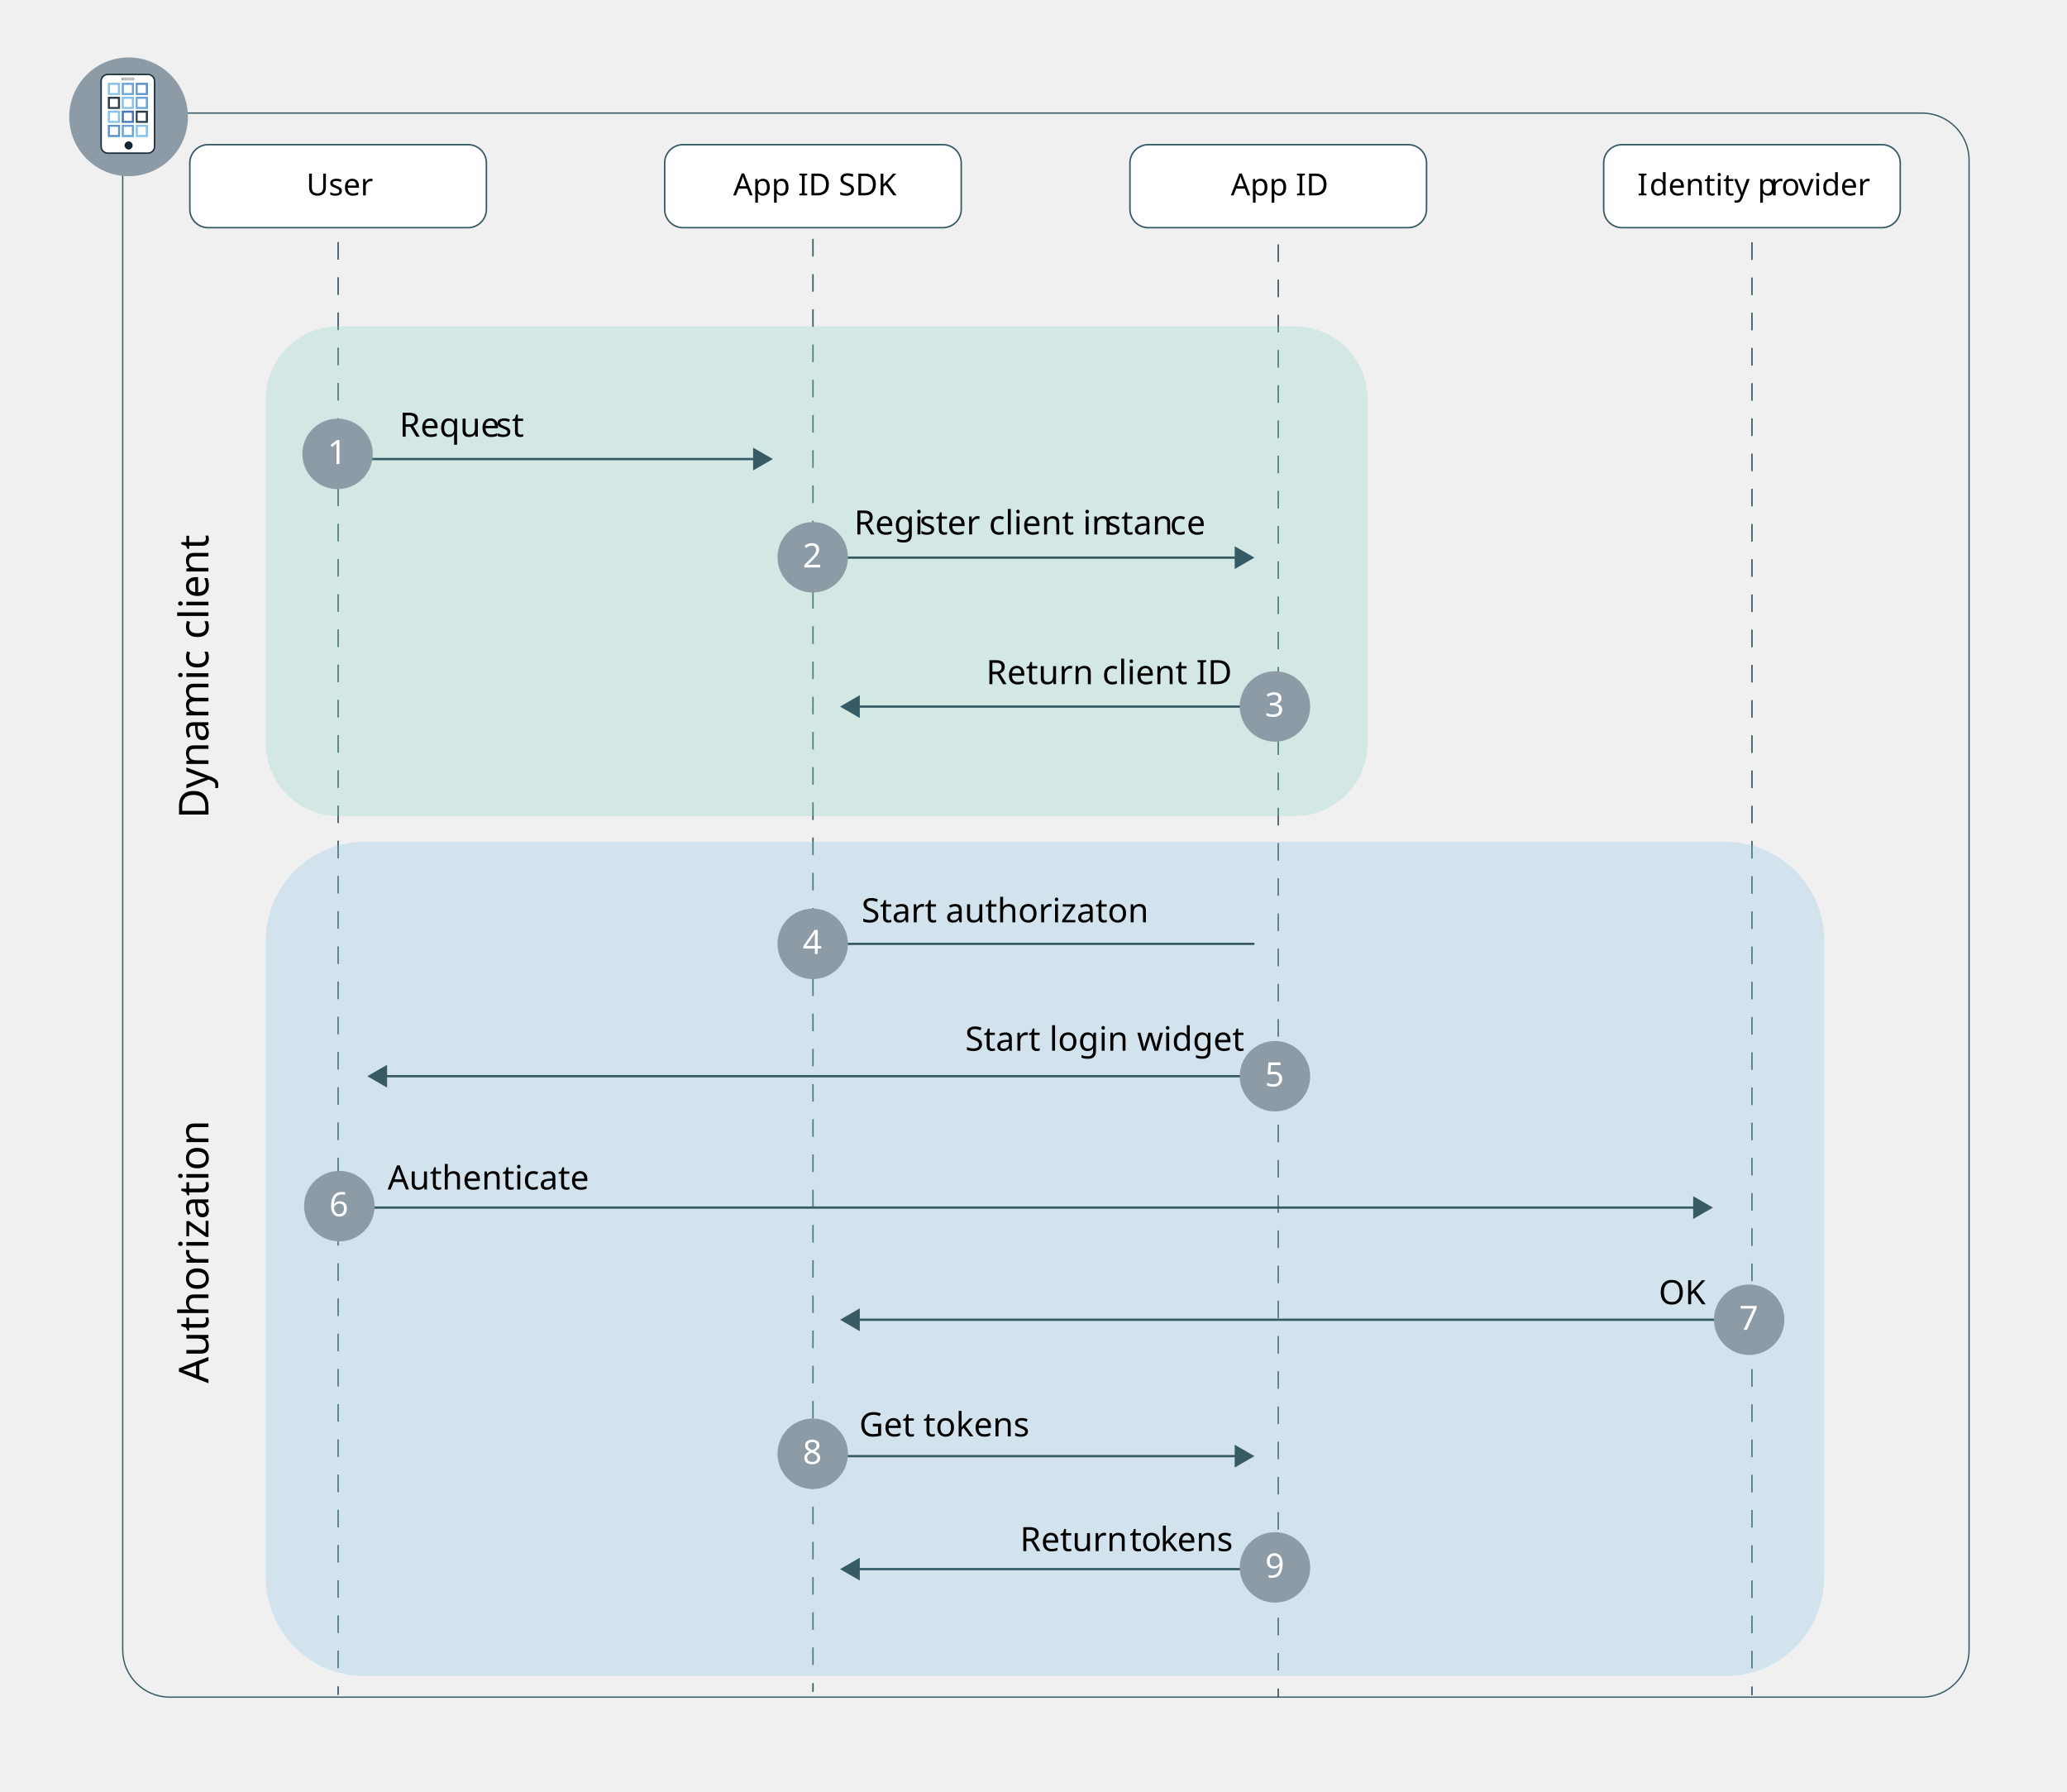
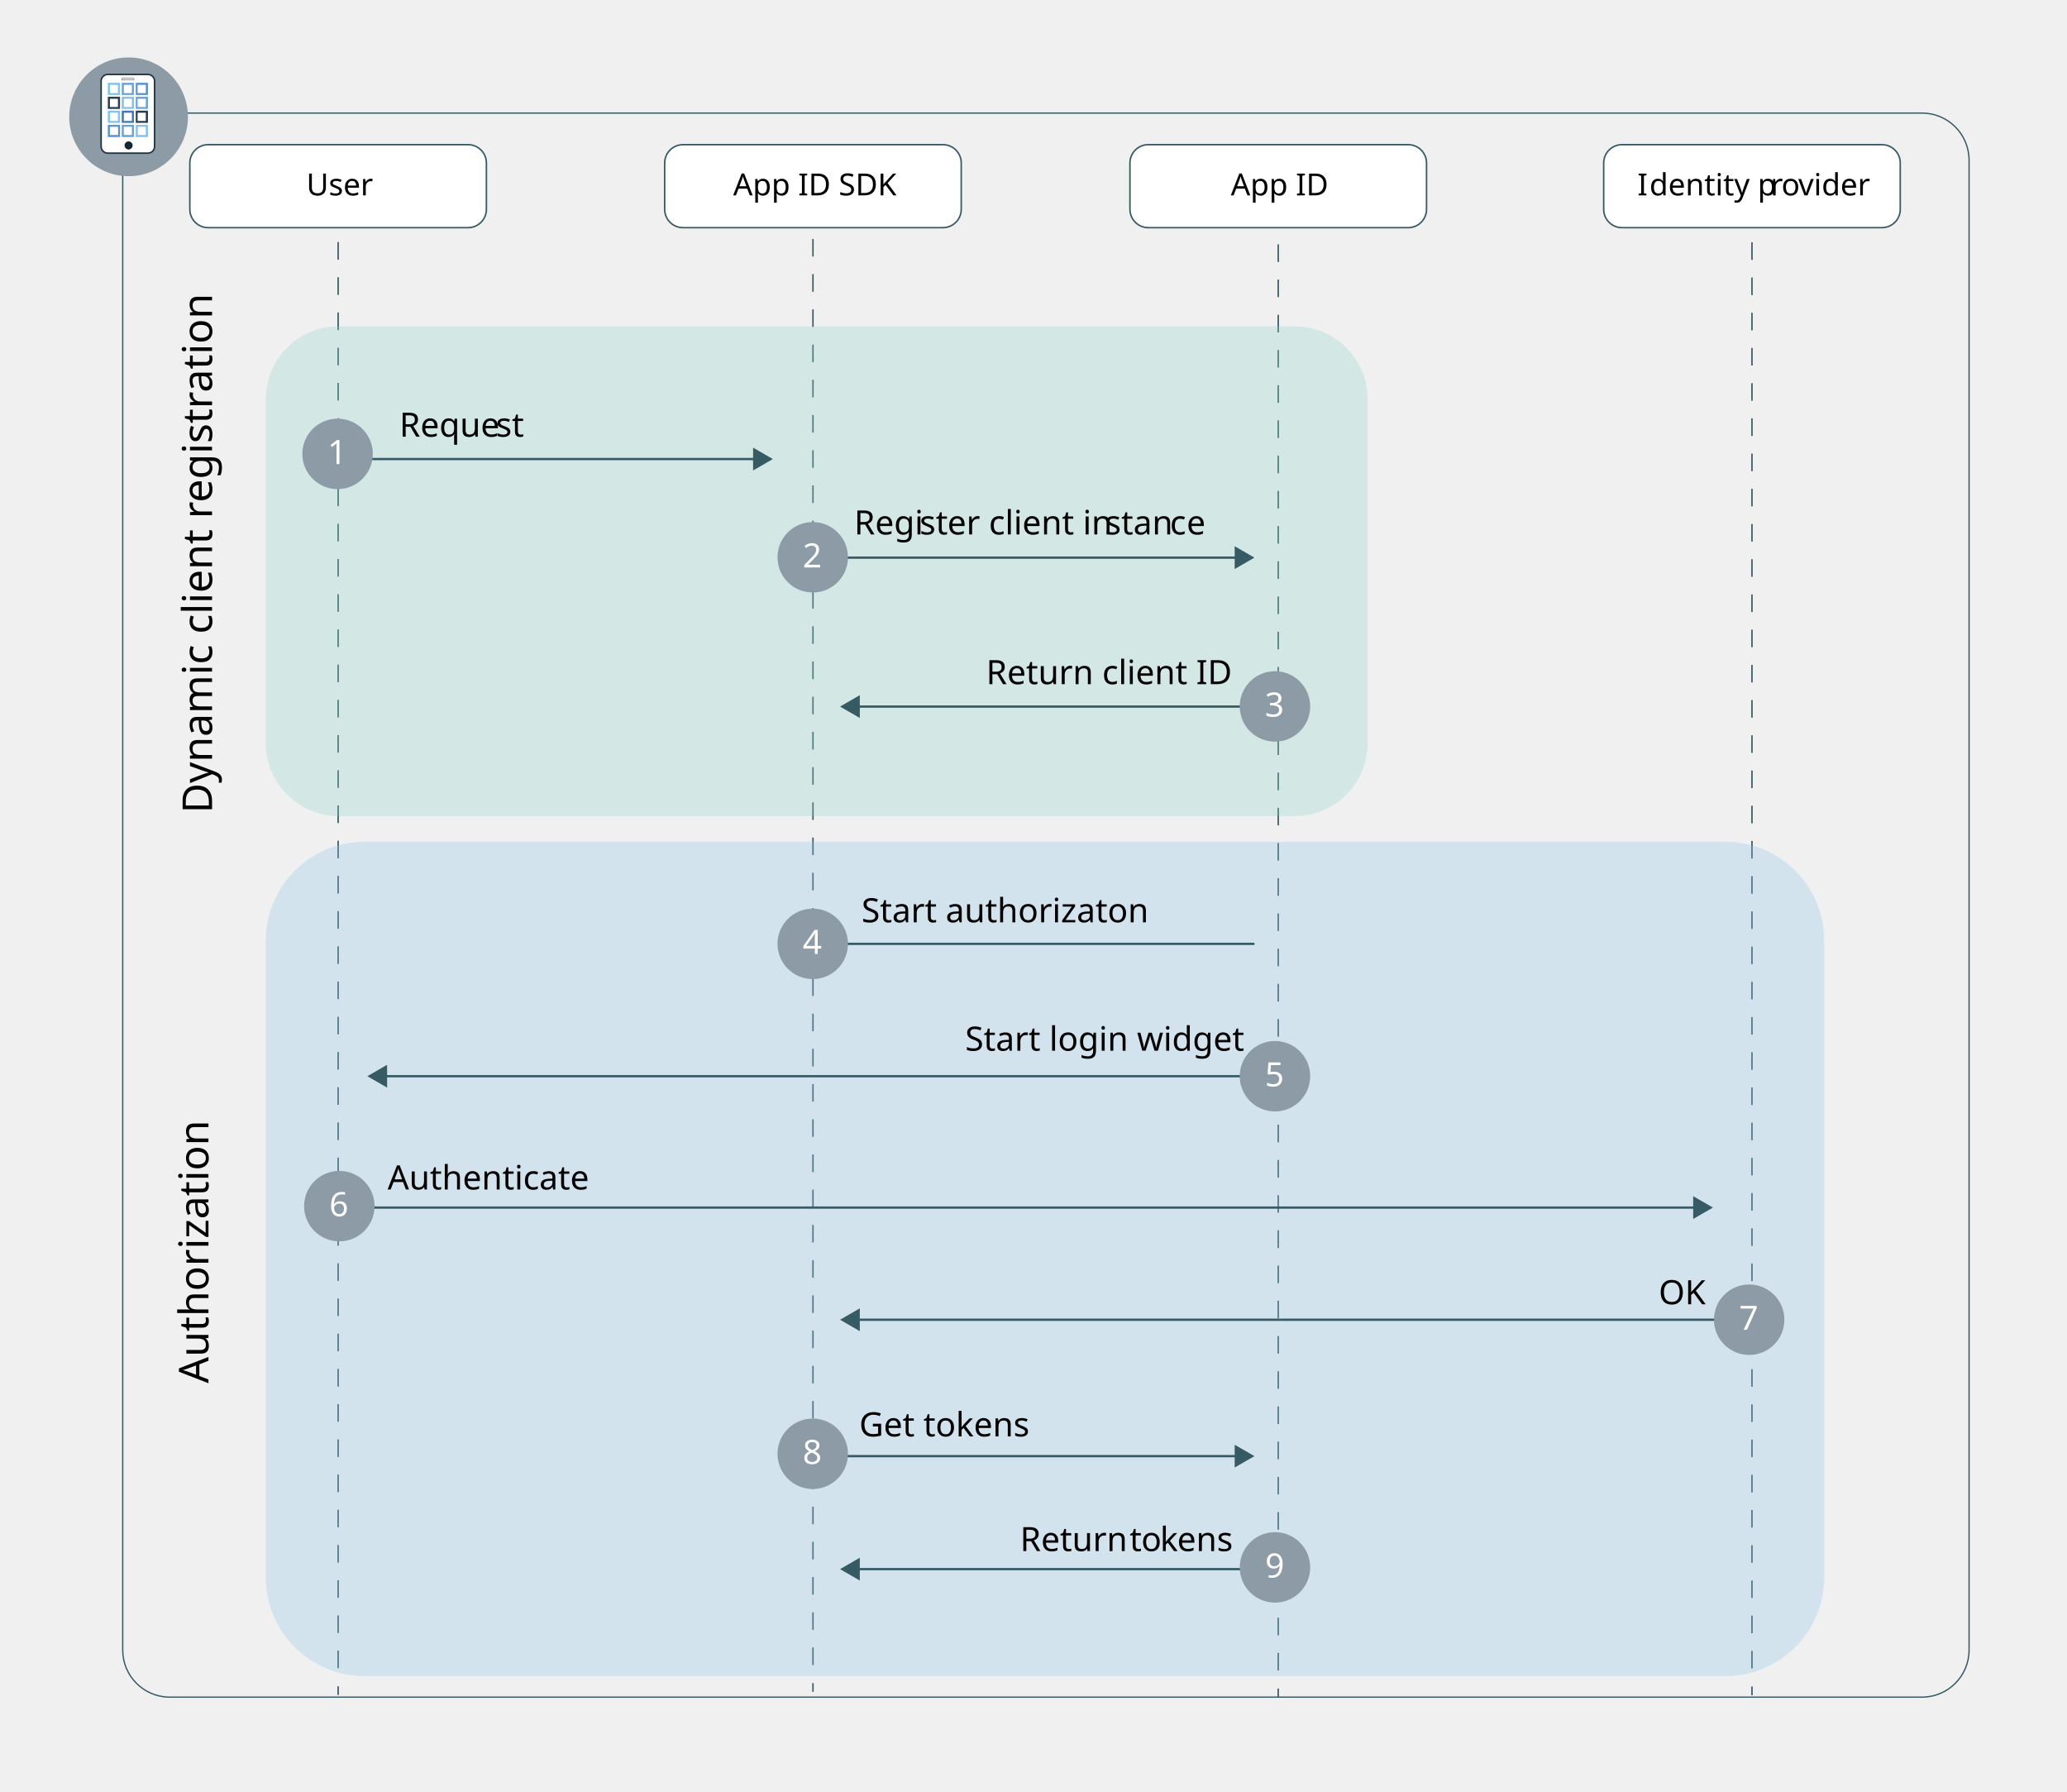
<svg xmlns="http://www.w3.org/2000/svg" width="1355px" height="1174px" viewBox="0 0 1355 1174" version="1.1">
  <defs />
  <g id="Page-1" stroke="none" stroke-width="1" fill="none" fill-rule="evenodd">
    <g id="mobile_flow-01" transform="translate(45, 37)">
      <g id="668c9af9-707f-4823-9dc6-15319ea9ea42" transform="translate(35, 37)" stroke="#365B65">
        <rect id="7cbd6e0e-e8f7-4f89-8835-5e7ac84f91f1" stroke-width="0.85" transform="translate(605.62, 519.225) rotate(180) translate(-605.62, -519.225) " x="0.44" y="0.11" width="1210.36" height="1038.23" rx="30.86" />
        <path d="M141.65,67.4 L141.65,73.11" id="Shape" stroke-width="0.95" />
        <path d="M141.65,84.65 L141.65,1025.45" id="Shape" stroke-width="0.95" stroke-dasharray="11.54" />
        <path d="M141.65,1031.22 L141.65,1036.93" id="Shape" stroke-width="0.95" />
        <path d="M452.93,65.34 L452.93,71.05" id="Shape" stroke-width="0.95" />
        <path d="M452.93,82.59 L452.93,1023.39" id="Shape" stroke-width="0.95" stroke-dasharray="11.54" />
        <path d="M452.93,1029.16 L452.93,1034.87" id="Shape" stroke-width="0.95" />
        <rect id="12e58f01-c98f-4c1f-9b9a-8319577d1dfa" fill="#FFFFFF" fill-rule="nonzero" transform="translate(452.925, 48.015) rotate(180) translate(-452.925, -48.015) " x="355.72" y="20.82" width="194.41" height="54.39" rx="12" />
        <rect id="d6cbcf44-d7f4-48b5-98dd-1726d2fbd87c" fill="#FFFFFF" fill-rule="nonzero" transform="translate(141.645, 48.015) rotate(180) translate(-141.645, -48.015) " x="44.44" y="20.82" width="194.41" height="54.39" rx="12" />
        <path d="M757.93,68.91 L757.93,74.61" id="Shape" stroke-width="0.95" />
        <path d="M757.93,86.16 L757.93,1026.95" id="Shape" stroke-width="0.95" stroke-dasharray="11.54" />
        <path d="M757.93,1032.72 L757.93,1038.43" id="Shape" stroke-width="0.95" />
        <rect id="68597ed5-de68-461c-9cc7-1f97b8f2d1be" fill="#FFFFFF" fill-rule="nonzero" transform="translate(757.935, 48.015) rotate(180) translate(-757.935, -48.015) " x="660.73" y="20.82" width="194.41" height="54.39" rx="12" />
        <path d="M1068.49,67.56 L1068.49,73.26" id="Shape" stroke-width="0.95" />
        <path d="M1068.49,84.8 L1068.49,1025.6" id="Shape" stroke-width="0.95" stroke-dasharray="11.54" />
        <path d="M1068.49,1031.37 L1068.49,1037.08" id="Shape" stroke-width="0.95" />
        <rect id="2edf4251-36d3-4812-a29a-34bec4565abf" fill="#FFFFFF" fill-rule="nonzero" transform="translate(1068.485, 48.015) rotate(180) translate(-1068.485, -48.015) " x="971.28" y="20.82" width="194.41" height="54.39" rx="12" />
      </g>
      <g id="efe3ec51-510f-49b3-ada9-f08eebc85e81">
        <rect id="f80dd1b3-8e3e-42fa-978f-aaebe1653991" fill="#87C3EB" fill-rule="nonzero" opacity="0.28" transform="translate(640.04, 788.16) rotate(180) translate(-640.04, -788.16) " x="129.24" y="514.75" width="1021.6" height="546.82" rx="64.75" />
        <rect id="cef597fb-1758-4963-b778-4520a30211f5" fill="#87D0C8" fill-rule="nonzero" opacity="0.28" transform="translate(490.375, 337.37) rotate(180) translate(-490.375, -337.37) " x="129.23" y="176.89" width="722.29" height="320.96" rx="47.73" />
        <circle id="Oval" fill="#8C9BA5" fill-rule="nonzero" cx="39.3" cy="39.57" r="38.91" />
        <rect id="Rectangle-path" stroke="#20343E" fill="#FFFFFF" fill-rule="nonzero" x="21.29" y="11.79" width="35.05" height="51.59" rx="4.39" />
        <circle id="Oval" stroke="#10212D" fill="#152935" fill-rule="nonzero" cx="39.3" cy="58.33" r="2.14" />
        <path d="M32.31,18.63 L32.31,24 L27.06,24 L27.06,18.63 L32.31,18.63 Z M33.68,17.26 L25.68,17.26 L25.68,25.26 L33.68,25.26 L33.68,17.26 Z" id="003b23e5-b5af-4cca-a321-42f89029acfc" fill="#86C2EA" fill-rule="nonzero" />
        <path d="M41.44,18.63 L41.44,24 L36.19,24 L36.19,18.63 L41.44,18.63 Z M42.81,17.26 L34.81,17.26 L34.81,25.26 L42.81,25.26 L42.81,17.26 Z" id="38fb89c6-a3c8-4315-a6b8-96e287d23e32" fill="#6AA4D8" fill-rule="nonzero" />
        <path d="M50.57,18.63 L50.57,24 L45.21,24 L45.21,18.63 L50.57,18.63 Z M51.94,17.26 L44,17.26 L44,25.26 L52,25.26 L52,17.26 L51.94,17.26 Z" id="0b437e7d-5780-4bc7-9989-ae4a0533c98d" fill="#5E92CD" fill-rule="nonzero" />
        <path d="M32.31,27.76 L32.31,33.13 L27.06,33.13 L27.06,27.76 L32.31,27.76 Z M33.68,26.39 L25.68,26.39 L25.68,34.39 L33.68,34.39 L33.68,26.39 Z" id="2a066c4e-fbee-4695-801b-cd36db37c52a" fill="#2D3F49" fill-rule="nonzero" />
        <path d="M41.44,27.76 L41.44,33.13 L36.19,33.13 L36.19,27.76 L41.44,27.76 Z M42.81,26.39 L34.81,26.39 L34.81,34.39 L42.81,34.39 L42.81,26.39 Z" id="e07abeee-7abb-4d29-9ba2-b65f6898c8f0" fill="#86C2EA" fill-rule="nonzero" />
        <path d="M50.57,27.76 L50.57,33.13 L45.21,33.13 L45.21,27.76 L50.57,27.76 Z M51.94,26.39 L44,26.39 L44,34.39 L52,34.39 L52,26.39 L51.94,26.39 Z" id="793d32be-50a2-4753-a9de-8f4e5e99da47" fill="#6AA4D8" fill-rule="nonzero" />
        <path d="M32.31,36.89 L32.31,42.26 L27.06,42.26 L27.06,36.89 L32.31,36.89 Z M33.68,35.52 L25.68,35.52 L25.68,43.52 L33.68,43.52 L33.68,35.52 Z" id="2f0f5a12-6a55-4e11-8e64-5801cdb652cc" fill="#86C2EA" fill-rule="nonzero" />
        <path d="M41.44,36.89 L41.44,42.26 L36.19,42.26 L36.19,36.89 L41.44,36.89 Z M42.81,35.52 L34.81,35.52 L34.81,43.52 L42.81,43.52 L42.81,35.52 Z" id="60cdf7ec-aa9c-4ad2-8425-ca4244d16634" fill="#4278BB" fill-rule="nonzero" />
        <path d="M50.57,36.89 L50.57,42.26 L45.21,42.26 L45.21,36.89 L50.57,36.89 Z M51.94,35.52 L44,35.52 L44,43.52 L52,43.52 L52,35.52 L51.94,35.52 Z" id="437c2684-8f8c-44a2-8261-0203b3b61f90" fill="#2D3F49" fill-rule="nonzero" />
        <path d="M45.32,51.46 L45.32,46.09 L50.57,46.09 L50.57,51.46 L45.32,51.46 Z M44,52.83 L52,52.83 L52,44.83 L44,44.83 L44,52.83 Z" id="069a7cda-8ee6-4f40-b9ee-e7b92804862b" fill="#86C2EA" fill-rule="nonzero" />
        <path d="M36.19,51.46 L36.19,46.09 L41.44,46.09 L41.44,51.46 L36.19,51.46 Z M34.82,52.83 L42.82,52.83 L42.82,44.83 L34.82,44.83 L34.82,52.83 Z" id="fff55f06-b7a0-45a3-a8a6-db38a4f592d9" fill="#6AA4D8" fill-rule="nonzero" />
        <path d="M27.06,51.46 L27.06,46.09 L32.42,46.09 L32.42,51.46 L27.06,51.46 Z M25.69,52.83 L33.69,52.83 L33.69,44.83 L25.69,44.83 L25.69,52.83 Z" id="9cb2c693-aaf2-4212-bfc2-1bcac5587960" fill="#5E92CD" fill-rule="nonzero" />
        <rect id="Rectangle-path" stroke="#231F20" stroke-width="0.25" x="34.82" y="14.37" width="7.99" height="1" rx="0.21" />
        <path d="M178.91,263.87 L450.86,263.87" id="Shape" stroke="#365B65" stroke-width="1.5" />
        <polygon id="Shape" fill="#365B65" fill-rule="nonzero" points="448.68 271.35 461.63 263.87 448.68 256.39" />
        <circle id="Oval" fill="#8C9BA5" fill-rule="nonzero" cx="176.3" cy="260.49" r="23.09" />
        <text id="1" fill="#FFFFFF" font-family="IBMPlexSans, IBM Plex Sans" font-size="22" font-weight="normal">
          <tspan x="169.7" y="267.13">1</tspan>
        </text>
        <path d="M490.58,328.49 L766.57,328.49" id="Shape" stroke="#365B65" stroke-width="1.5" />
        <polygon id="Shape" fill="#365B65" fill-rule="nonzero" points="764.38 335.96 777.33 328.49 764.38 321.01" />
        <circle id="Oval" fill="#8C9BA5" fill-rule="nonzero" cx="487.78" cy="328.26" r="23.09" />
        <text id="2" fill="#FFFFFF" font-family="IBMPlexSans, IBM Plex Sans" font-size="22" font-weight="normal">
          <tspan x="481.18" y="334.91">2</tspan>
        </text>
        <path d="M793.04,426.11 L516.45,426.11" id="Shape" stroke="#365B65" stroke-width="1.5" />
        <polygon id="Shape" fill="#365B65" fill-rule="nonzero" points="518.64 418.63 505.69 426.11 518.64 433.59" />
        <circle id="Oval" fill="#8C9BA5" fill-rule="nonzero" cx="790.79" cy="426.01" r="23.09" />
        <text id="3" fill="#FFFFFF" font-family="IBMPlexSans, IBM Plex Sans" font-size="22" font-weight="normal">
          <tspan x="784.19" y="432.66">3</tspan>
        </text>
        <path d="M491.22,581.63 L777.33,581.63" id="Shape" stroke="#365B65" stroke-width="1.5" />
        <circle id="Oval" fill="#8C9BA5" fill-rule="nonzero" cx="487.78" cy="581.62" r="23.09" />
        <text id="4" fill="#FFFFFF" font-family="IBMPlexSans, IBM Plex Sans" font-size="22" font-weight="normal">
          <tspan x="481.18" y="588.26">4</tspan>
        </text>
        <path d="M787.44,668.37 L206.57,668.37" id="Shape" stroke="#365B65" stroke-width="1.5" />
        <polygon id="Shape" fill="#365B65" fill-rule="nonzero" points="208.76 660.89 195.81 668.37 208.76 675.85" />
        <circle id="Oval" fill="#8C9BA5" fill-rule="nonzero" cx="790.79" cy="668.38" r="23.09" />
        <text id="5" fill="#FFFFFF" font-family="IBMPlexSans, IBM Plex Sans" font-size="22" font-weight="normal">
          <tspan x="784.19" y="675.03">5</tspan>
        </text>
        <path d="M174.13,754.47 L1067.13,754.47" id="Shape" stroke="#365B65" stroke-width="1.5" />
        <polygon id="Shape" fill="#365B65" fill-rule="nonzero" points="1064.94 761.95 1077.89 754.47 1064.94 746.99" />
        <circle id="Oval" fill="#8C9BA5" fill-rule="nonzero" cx="177.44" cy="753.52" r="23.09" />
        <text id="6" fill="#FFFFFF" font-family="IBMPlexSans, IBM Plex Sans" font-size="22" font-weight="normal">
          <tspan x="170.84" y="760.16">6</tspan>
        </text>
        <path d="M1100.65,827.99 L516.45,827.99" id="Shape" stroke="#365B65" stroke-width="1.5" />
        <polygon id="Shape" fill="#365B65" fill-rule="nonzero" points="518.64 820.51 505.69 827.99 518.64 835.47" />
        <circle id="Oval" fill="#8C9BA5" fill-rule="nonzero" cx="1101.65" cy="827.97" r="23.09" />
        <text id="7" fill="#FFFFFF" font-family="IBMPlexSans, IBM Plex Sans" font-size="22" font-weight="normal">
          <tspan x="1095.05" y="834.62">7</tspan>
        </text>
        <path d="M495.21,917.38 L766.57,917.38" id="Shape" stroke="#365B65" stroke-width="1.5" />
        <polygon id="Shape" fill="#365B65" fill-rule="nonzero" points="764.38 924.86 777.33 917.38 764.38 909.9" />
        <circle id="Oval" fill="#8C9BA5" fill-rule="nonzero" cx="487.78" cy="915.84" r="23.09" />
        <text id="8" fill="#FFFFFF" font-family="IBMPlexSans, IBM Plex Sans" font-size="22" font-weight="normal">
          <tspan x="481.18" y="922.49">8</tspan>
        </text>
        <path d="M778.61,991.44 L516.45,991.44" id="Shape" stroke="#365B65" stroke-width="1.5" />
        <polygon id="Shape" fill="#365B65" fill-rule="nonzero" points="518.64 983.96 505.69 991.44 518.64 998.92" />
        <circle id="Oval" fill="#8C9BA5" fill-rule="nonzero" cx="790.79" cy="990.3" r="23.09" />
        <text id="9" fill="#FFFFFF" font-family="IBMPlexSans, IBM Plex Sans" font-size="22" font-weight="normal">
          <tspan x="784.37" y="996.94">9</tspan>
        </text>
      </g>
      <g id="bafbb50c-4f9f-4db8-b5dd-8803c58a2cec" transform="translate(63, 70)" fill="#000000" font-family="IBMPlexSans, IBM Plex Sans" font-weight="normal">
        <g id="Group" transform="translate(153.82, 156.21)" font-size="22">
          <text id="R">
            <tspan x="0" y="23">R</tspan>
          </text>
          <text id="eque">
            <tspan x="13.75" y="23">eque</tspan>
          </text>
          <text id="s">
            <tspan x="63.16" y="23">s</tspan>
          </text>
          <text id="t">
            <tspan x="73.72" y="23">t</tspan>
          </text>
        </g>
        <text id="User" font-size="20">
          <tspan x="92.84" y="21.06">User</tspan>
        </text>
        <text id="App-ID" font-size="20">
          <tspan x="698.85" y="21.06">App ID</tspan>
        </text>
        <g id="Group" transform="translate(965.38, 0.06)" font-size="20">
          <text id="I">
            <tspan x="0" y="21">I</tspan>
          </text>
          <text id="dentity-p">
            <tspan x="7.9" y="21">dentity p</tspan>
          </text>
          <text id="r">
            <tspan x="87.18" y="21">r</tspan>
          </text>
          <text id="o">
            <tspan x="94.42" y="21">o</tspan>
          </text>
          <text id="vider">
            <tspan x="105.46" y="21">vider</tspan>
          </text>
        </g>
        <g id="Group" transform="translate(451.9, 220.29)" font-size="22">
          <text id="R">
            <tspan x="0" y="23">R</tspan>
          </text>
          <text id="egi">
            <tspan x="13.75" y="23">egi</tspan>
          </text>
          <text id="s">
            <tspan x="42.94" y="23">s</tspan>
          </text>
          <text id="t">
            <tspan x="53.5" y="23">t</tspan>
          </text>
          <text id="er-client-in">
            <tspan x="61.14" y="23">er client in</tspan>
          </text>
          <text id="s">
            <tspan x="164.51" y="23">s</tspan>
          </text>
          <text id="tan">
            <tspan x="175.08" y="23">tan</tspan>
          </text>
          <text id="c">
            <tspan x="207.04" y="23">c</tspan>
          </text>
          <text id="e">
            <tspan x="217.97" y="23">e</tspan>
          </text>
        </g>
        <text id="Authenticate" font-size="22">
          <tspan x="146.11" y="672.6">Authenticate</tspan>
        </text>
        <text id="Get-tokens" font-size="22">
          <tspan x="455.24" y="834.44">Get tokens</tspan>
        </text>
        <g id="Group" transform="translate(560.69, 886.63)" font-size="22">
          <text id="R">
            <tspan x="0" y="23">R</tspan>
          </text>
          <text id="eturn">
            <tspan x="13.75" y="23">eturn</tspan>
          </text>
          <text id="t">
            <tspan x="71.81" y="23">t</tspan>
          </text>
          <text id="o">
            <tspan x="79.44" y="23">o</tspan>
          </text>
          <text id="k">
            <tspan x="91.76" y="23">k</tspan>
          </text>
          <text id="ens">
            <tspan x="102.98" y="23">ens</tspan>
          </text>
        </g>
        <g id="Group" transform="translate(538.45, 318.4)" font-size="22">
          <text id="R">
            <tspan x="0" y="23">R</tspan>
          </text>
          <text id="eturn-client-ID">
            <tspan x="13.75" y="23">eturn client ID</tspan>
          </text>
        </g>
        <text id="Start-login-widget" font-size="22">
          <tspan x="524.71" y="581.66">Start login widget</tspan>
        </text>
        <text id="OK" font-size="22">
          <tspan x="979.33" y="747.83">OK</tspan>
        </text>
        <text id="App-ID-SDK" font-size="20">
          <tspan x="372.63" y="21.06">App ID SDK</tspan>
        </text>
        <text id="Start-authorizaton" font-size="22">
          <tspan x="456.77" y="497.49">Start authorizaton</tspan>
        </text>
-         <text id="Dynamic-client" transform="translate(19.725, 339.99) rotate(-90) translate(-19.725, -339.99) " font-size="27">
-           <tspan x="-69.775" y="348.915">Dynamic client</tspan>
-         </text>
        <text id="Authorization" transform="translate(19.725, 718.09) rotate(-90) translate(-19.725, -718.09) " font-size="27">
          <tspan x="-61.775" y="727.015">Authorization</tspan>
        </text>
      </g>
    </g>
+     <text id="Dynamic-client-regis" fill="#000000" transform="translate(130.075, 315) rotate(-90) translate(-130.075, -315) " font-family="IBMPlexSans, IBM Plex Sans" font-size="27" font-weight="normal">
+       <tspan x="-87.925" y="323.925">Dynamic client registration</tspan>
+     </text>
  </g>
</svg>
